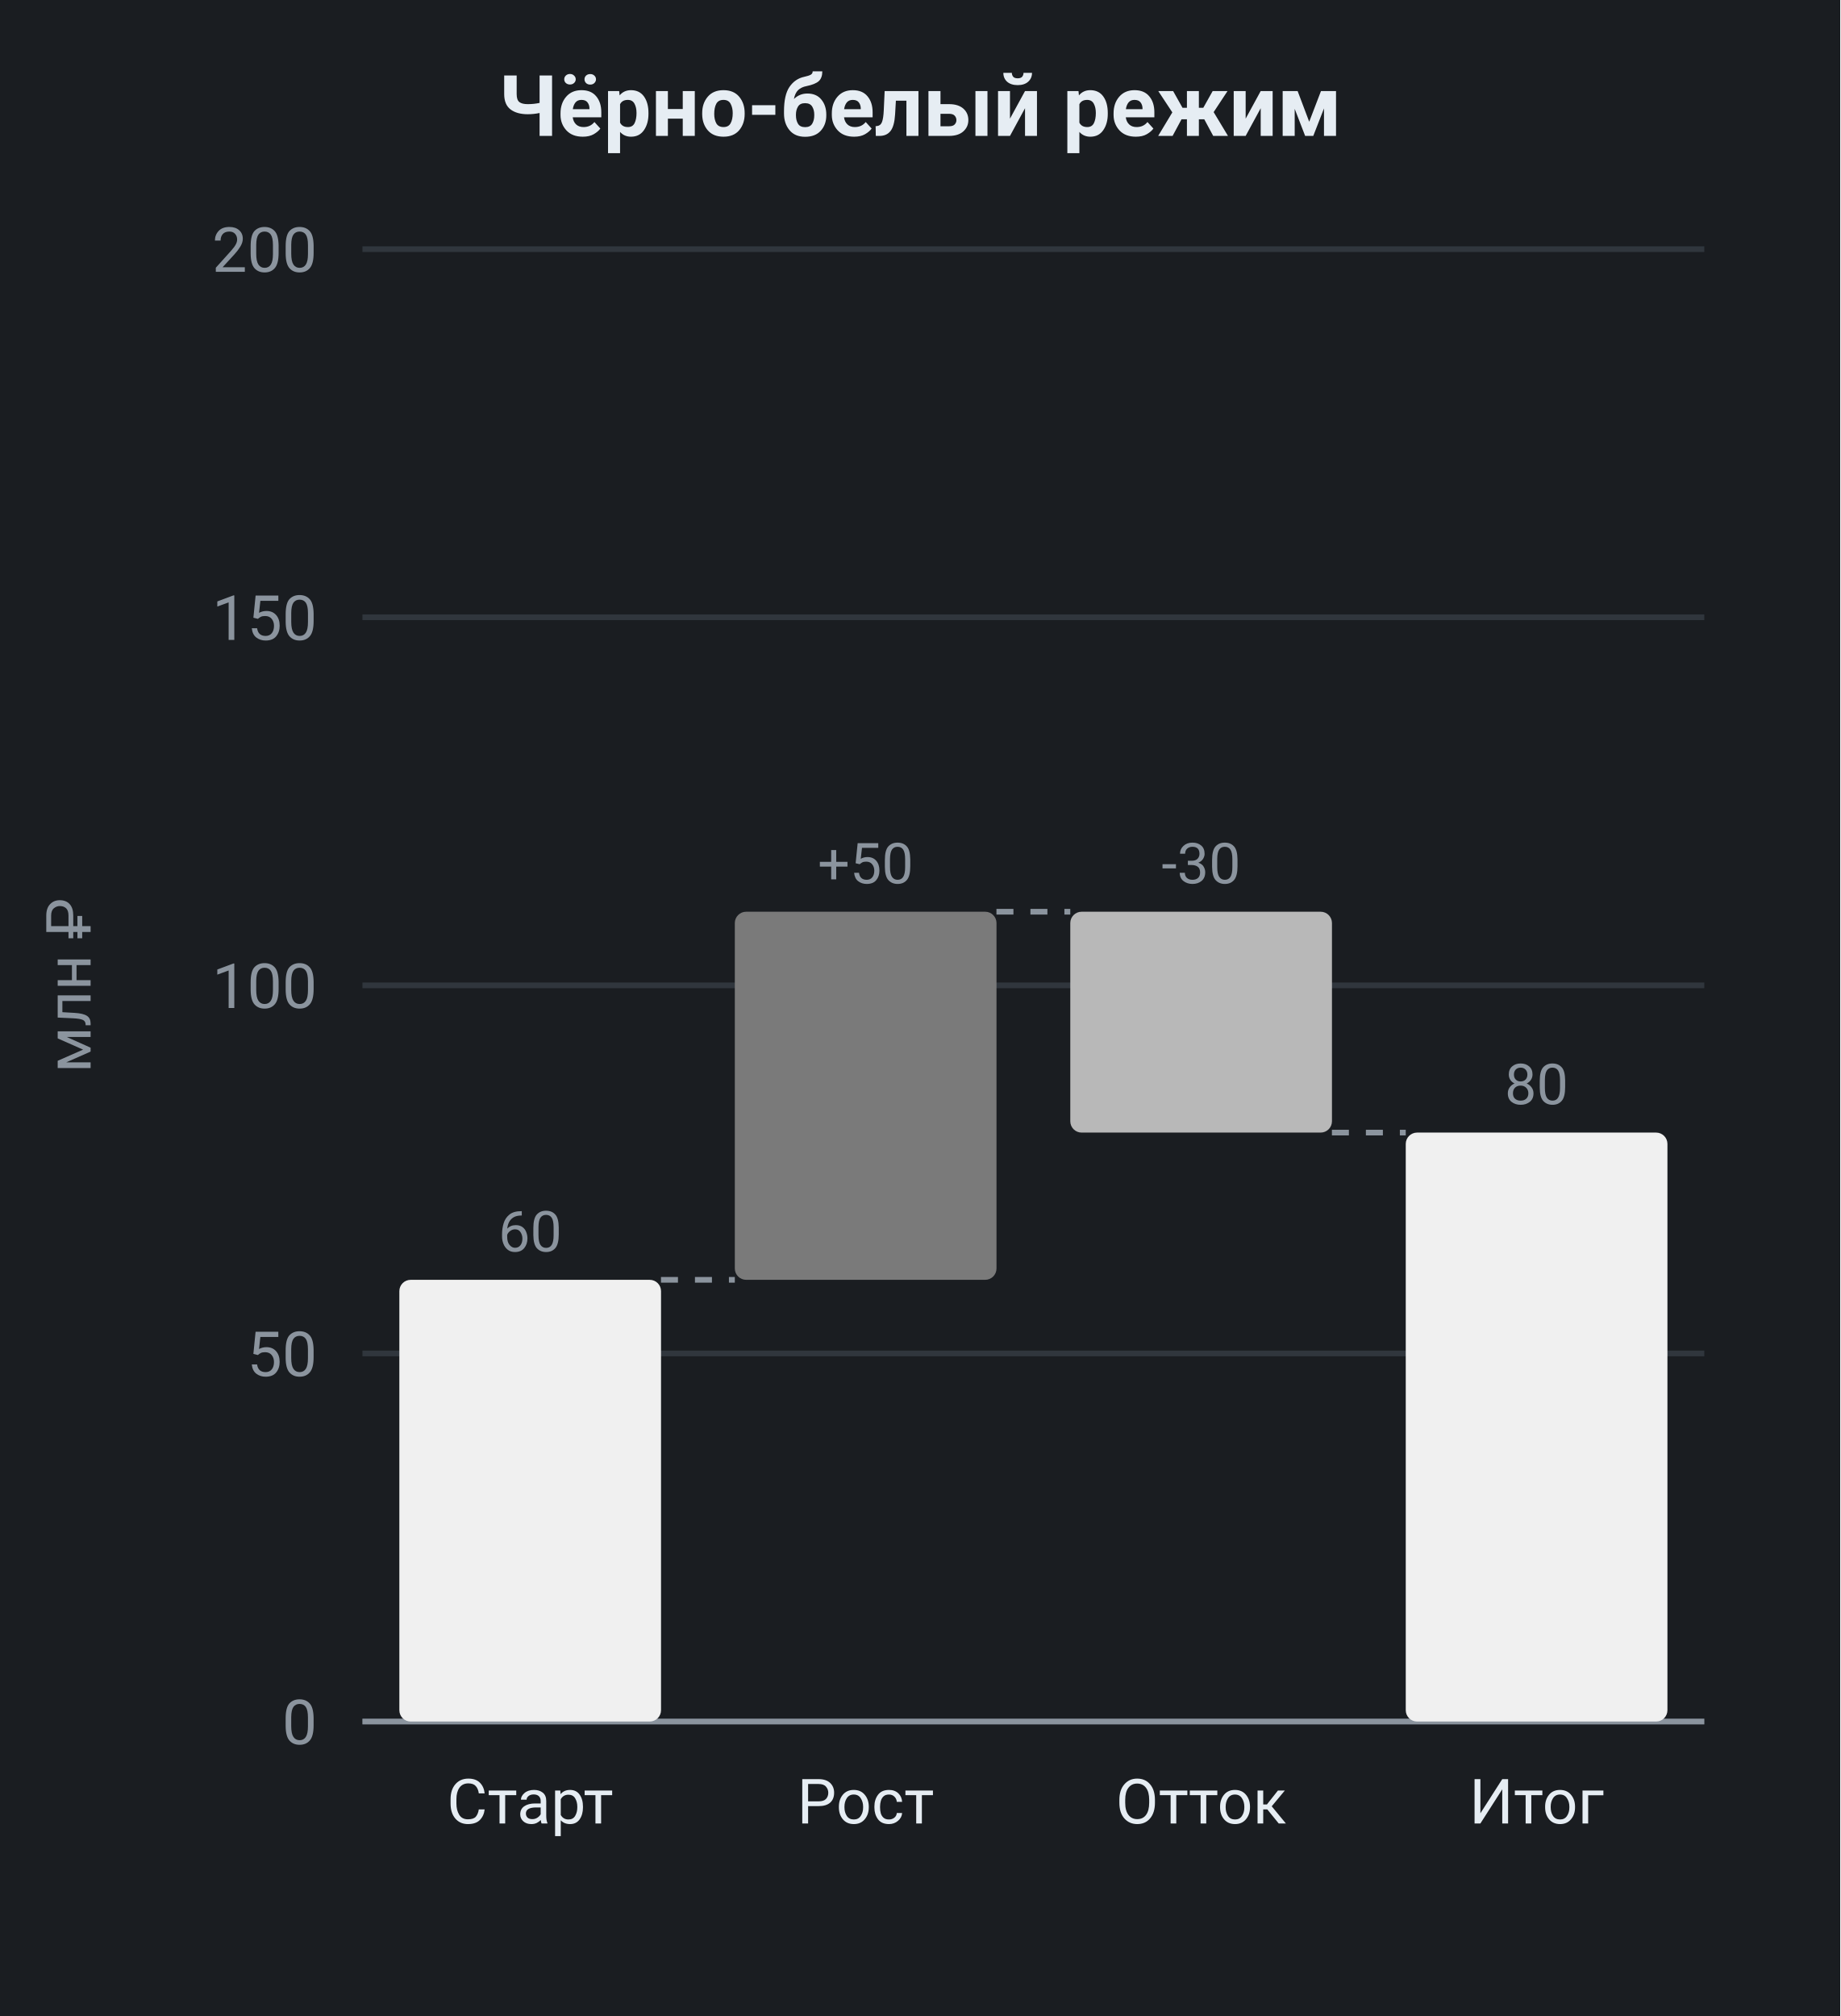
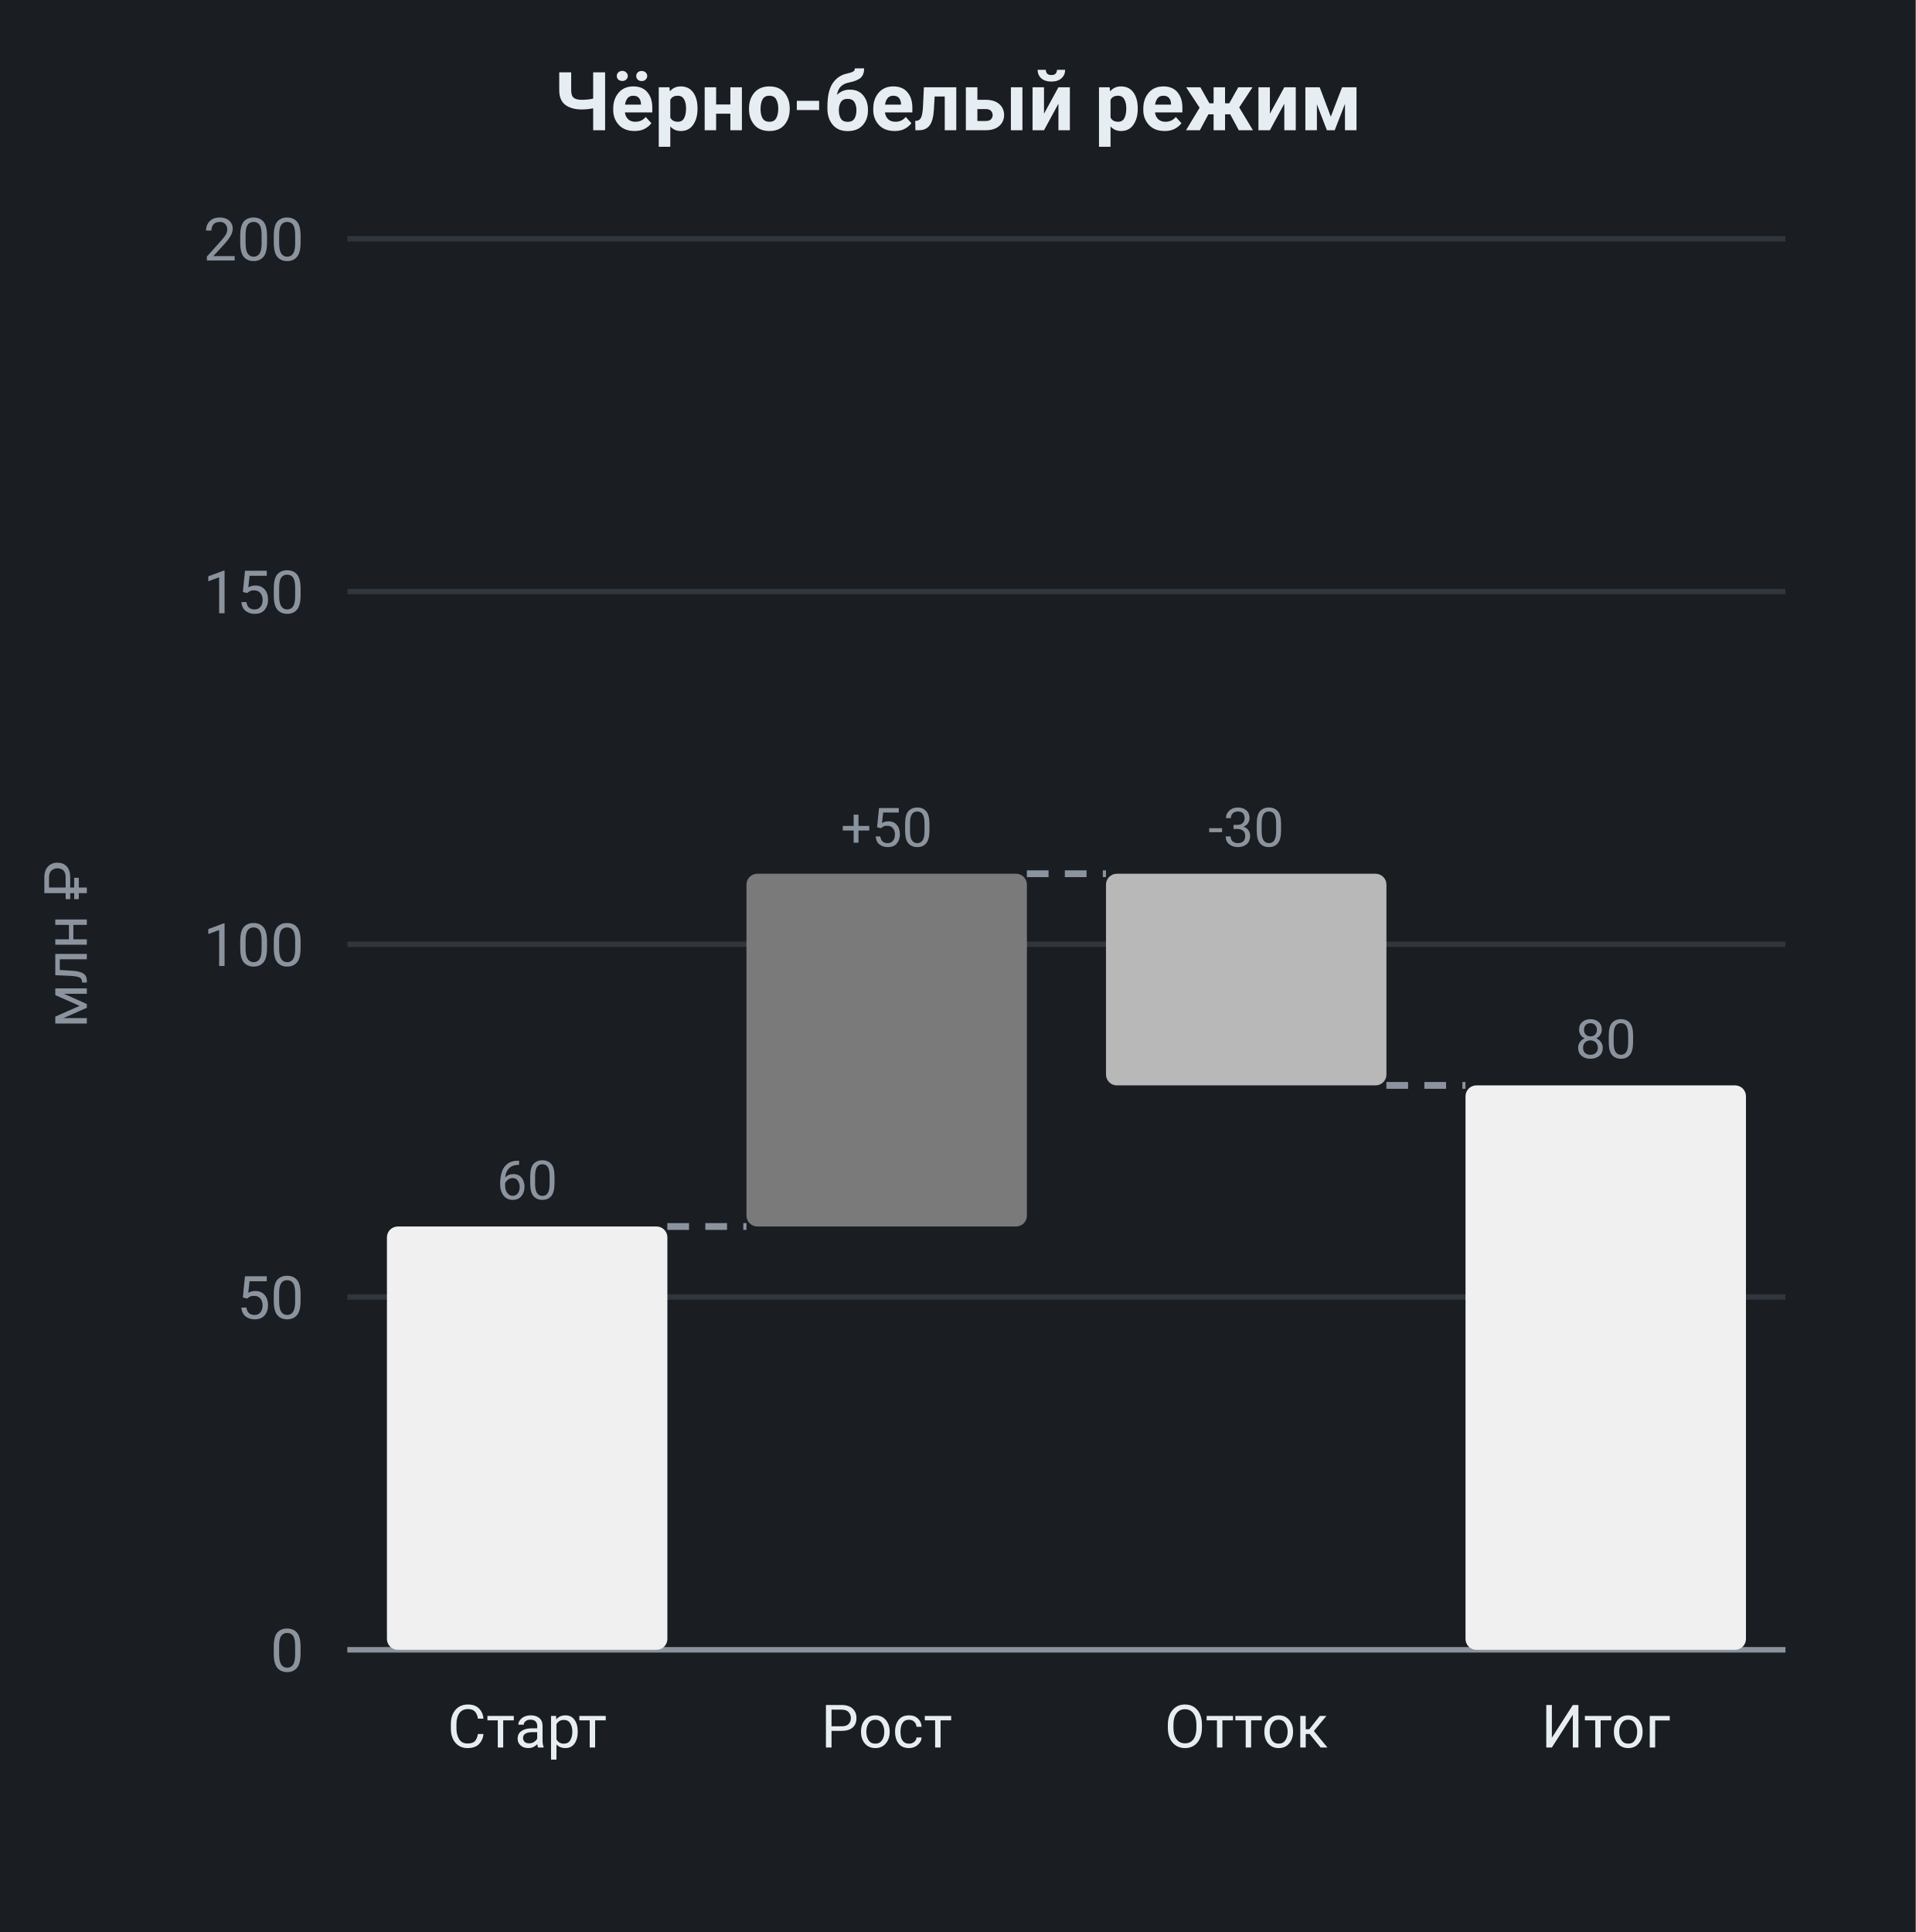
- <svg xmlns="http://www.w3.org/2000/svg" viewBox="0 0 324.96 356" width="324.96" height="356" role="img" font-family="system-ui, -apple-system, &quot;Segoe UI&quot;, Roboto, sans-serif">
-   <rect x="0" y="0" width="324.96" height="356" fill="#1a1d21" />
-   <text x="162.48" y="24" fill="#e6edf3" font-size="15" text-anchor="middle" font-weight="600">Чёрно-белый режим</text>
-   <line x1="64" y1="304" x2="300.96" y2="304" stroke="#30363d" stroke-width="1" />
+ <svg xmlns="http://www.w3.org/2000/svg" viewBox="0 0 352.96 356" width="352.96" height="356" role="img" font-family="system-ui, -apple-system, &quot;Segoe UI&quot;, Roboto, sans-serif">
+   <rect x="0" y="0" width="352.96" height="356" fill="#1a1d21" />
+   <text x="176.48" y="24" fill="#e6edf3" font-size="15" text-anchor="middle" font-weight="600">Чёрно-белый режим</text>
+   <line x1="64" y1="304" x2="328.96" y2="304" stroke="#30363d" stroke-width="1" />
  <text x="56" y="308" fill="#8b949e" font-size="11" text-anchor="end">0</text>
-   <line x1="64" y1="239" x2="300.96" y2="239" stroke="#30363d" stroke-width="1" />
+   <line x1="64" y1="239" x2="328.96" y2="239" stroke="#30363d" stroke-width="1" />
  <text x="56" y="243" fill="#8b949e" font-size="11" text-anchor="end">50</text>
-   <line x1="64" y1="174" x2="300.96" y2="174" stroke="#30363d" stroke-width="1" />
+   <line x1="64" y1="174" x2="328.96" y2="174" stroke="#30363d" stroke-width="1" />
  <text x="56" y="178" fill="#8b949e" font-size="11" text-anchor="end">100</text>
-   <line x1="64" y1="109" x2="300.96" y2="109" stroke="#30363d" stroke-width="1" />
+   <line x1="64" y1="109" x2="328.96" y2="109" stroke="#30363d" stroke-width="1" />
  <text x="56" y="113" fill="#8b949e" font-size="11" text-anchor="end">150</text>
-   <line x1="64" y1="44" x2="300.96" y2="44" stroke="#30363d" stroke-width="1" />
+   <line x1="64" y1="44" x2="328.96" y2="44" stroke="#30363d" stroke-width="1" />
  <text x="56" y="48" fill="#8b949e" font-size="11" text-anchor="end">200</text>
  <text x="16" y="174" fill="#8b949e" font-size="11" text-anchor="middle" transform="rotate(-90 16 174)">млн ₽</text>
-   <line x1="64" y1="304" x2="300.96" y2="304" stroke="#8b949e" stroke-width="1" />
-   <line x1="116.72" y1="226" x2="129.76" y2="226" stroke="#8b949e" stroke-width="1" stroke-dasharray="3 3" data-connector="1" />
-   <line x1="175.96" y1="161" x2="189" y2="161" stroke="#8b949e" stroke-width="1" stroke-dasharray="3 3" data-connector="1" />
-   <line x1="235.2" y1="200" x2="248.24" y2="200" stroke="#8b949e" stroke-width="1" stroke-dasharray="3 3" data-connector="1" />
-   <rect x="70.52" y="226" width="46.21" height="78" fill="#f0f0f0" rx="2" data-bar="0-0" />
-   <text x="93.62" y="221" fill="#8b949e" font-size="10" text-anchor="middle">60</text>
-   <text x="93.62" y="322" fill="#e6edf3" font-size="11" text-anchor="middle">Старт</text>
-   <rect x="129.76" y="161" width="46.21" height="65" fill="#7a7a7a" rx="2" data-bar="0-1" />
-   <text x="152.86" y="156" fill="#8b949e" font-size="10" text-anchor="middle">+50</text>
-   <text x="152.86" y="322" fill="#e6edf3" font-size="11" text-anchor="middle">Рост</text>
-   <rect x="189" y="161" width="46.21" height="39" fill="#b8b8b8" rx="2" data-bar="0-2" />
-   <text x="212.1" y="156" fill="#8b949e" font-size="10" text-anchor="middle">-30</text>
-   <text x="212.1" y="322" fill="#e6edf3" font-size="11" text-anchor="middle">Отток</text>
-   <rect x="248.24" y="200" width="46.21" height="104" fill="#f0f0f0" rx="2" data-bar="0-3" />
-   <text x="271.34" y="195" fill="#8b949e" font-size="10" text-anchor="middle">80</text>
-   <text x="271.34" y="322" fill="#e6edf3" font-size="11" text-anchor="middle">Итог</text>
+   <line x1="64" y1="304" x2="328.96" y2="304" stroke="#8b949e" stroke-width="1" />
+   <line x1="122.95" y1="226" x2="137.53" y2="226" stroke="#8b949e" stroke-width="1.25" stroke-dasharray="4 3" data-connector="1" />
+   <line x1="189.19" y1="161" x2="203.77" y2="161" stroke="#8b949e" stroke-width="1.25" stroke-dasharray="4 3" data-connector="1" />
+   <line x1="255.43" y1="200" x2="270.01" y2="200" stroke="#8b949e" stroke-width="1.25" stroke-dasharray="4 3" data-connector="1" />
+   <rect x="71.29" y="226" width="51.67" height="78" fill="#f0f0f0" rx="2" data-bar="0-0" />
+   <text x="97.12" y="221" fill="#8b949e" font-size="10" text-anchor="middle">60</text>
+   <text x="97.12" y="322" fill="#e6edf3" font-size="11" text-anchor="middle">Старт</text>
+   <rect x="137.53" y="161" width="51.67" height="65" fill="#7a7a7a" rx="2" data-bar="0-1" />
+   <text x="163.36" y="156" fill="#8b949e" font-size="10" text-anchor="middle">+50</text>
+   <text x="163.36" y="322" fill="#e6edf3" font-size="11" text-anchor="middle">Рост</text>
+   <rect x="203.77" y="161" width="51.67" height="39" fill="#b8b8b8" rx="2" data-bar="0-2" />
+   <text x="229.6" y="156" fill="#8b949e" font-size="10" text-anchor="middle">-30</text>
+   <text x="229.6" y="322" fill="#e6edf3" font-size="11" text-anchor="middle">Отток</text>
+   <rect x="270.01" y="200" width="51.67" height="104" fill="#f0f0f0" rx="2" data-bar="0-3" />
+   <text x="295.84" y="195" fill="#8b949e" font-size="10" text-anchor="middle">80</text>
+   <text x="295.84" y="322" fill="#e6edf3" font-size="11" text-anchor="middle">Итог</text>
</svg>
